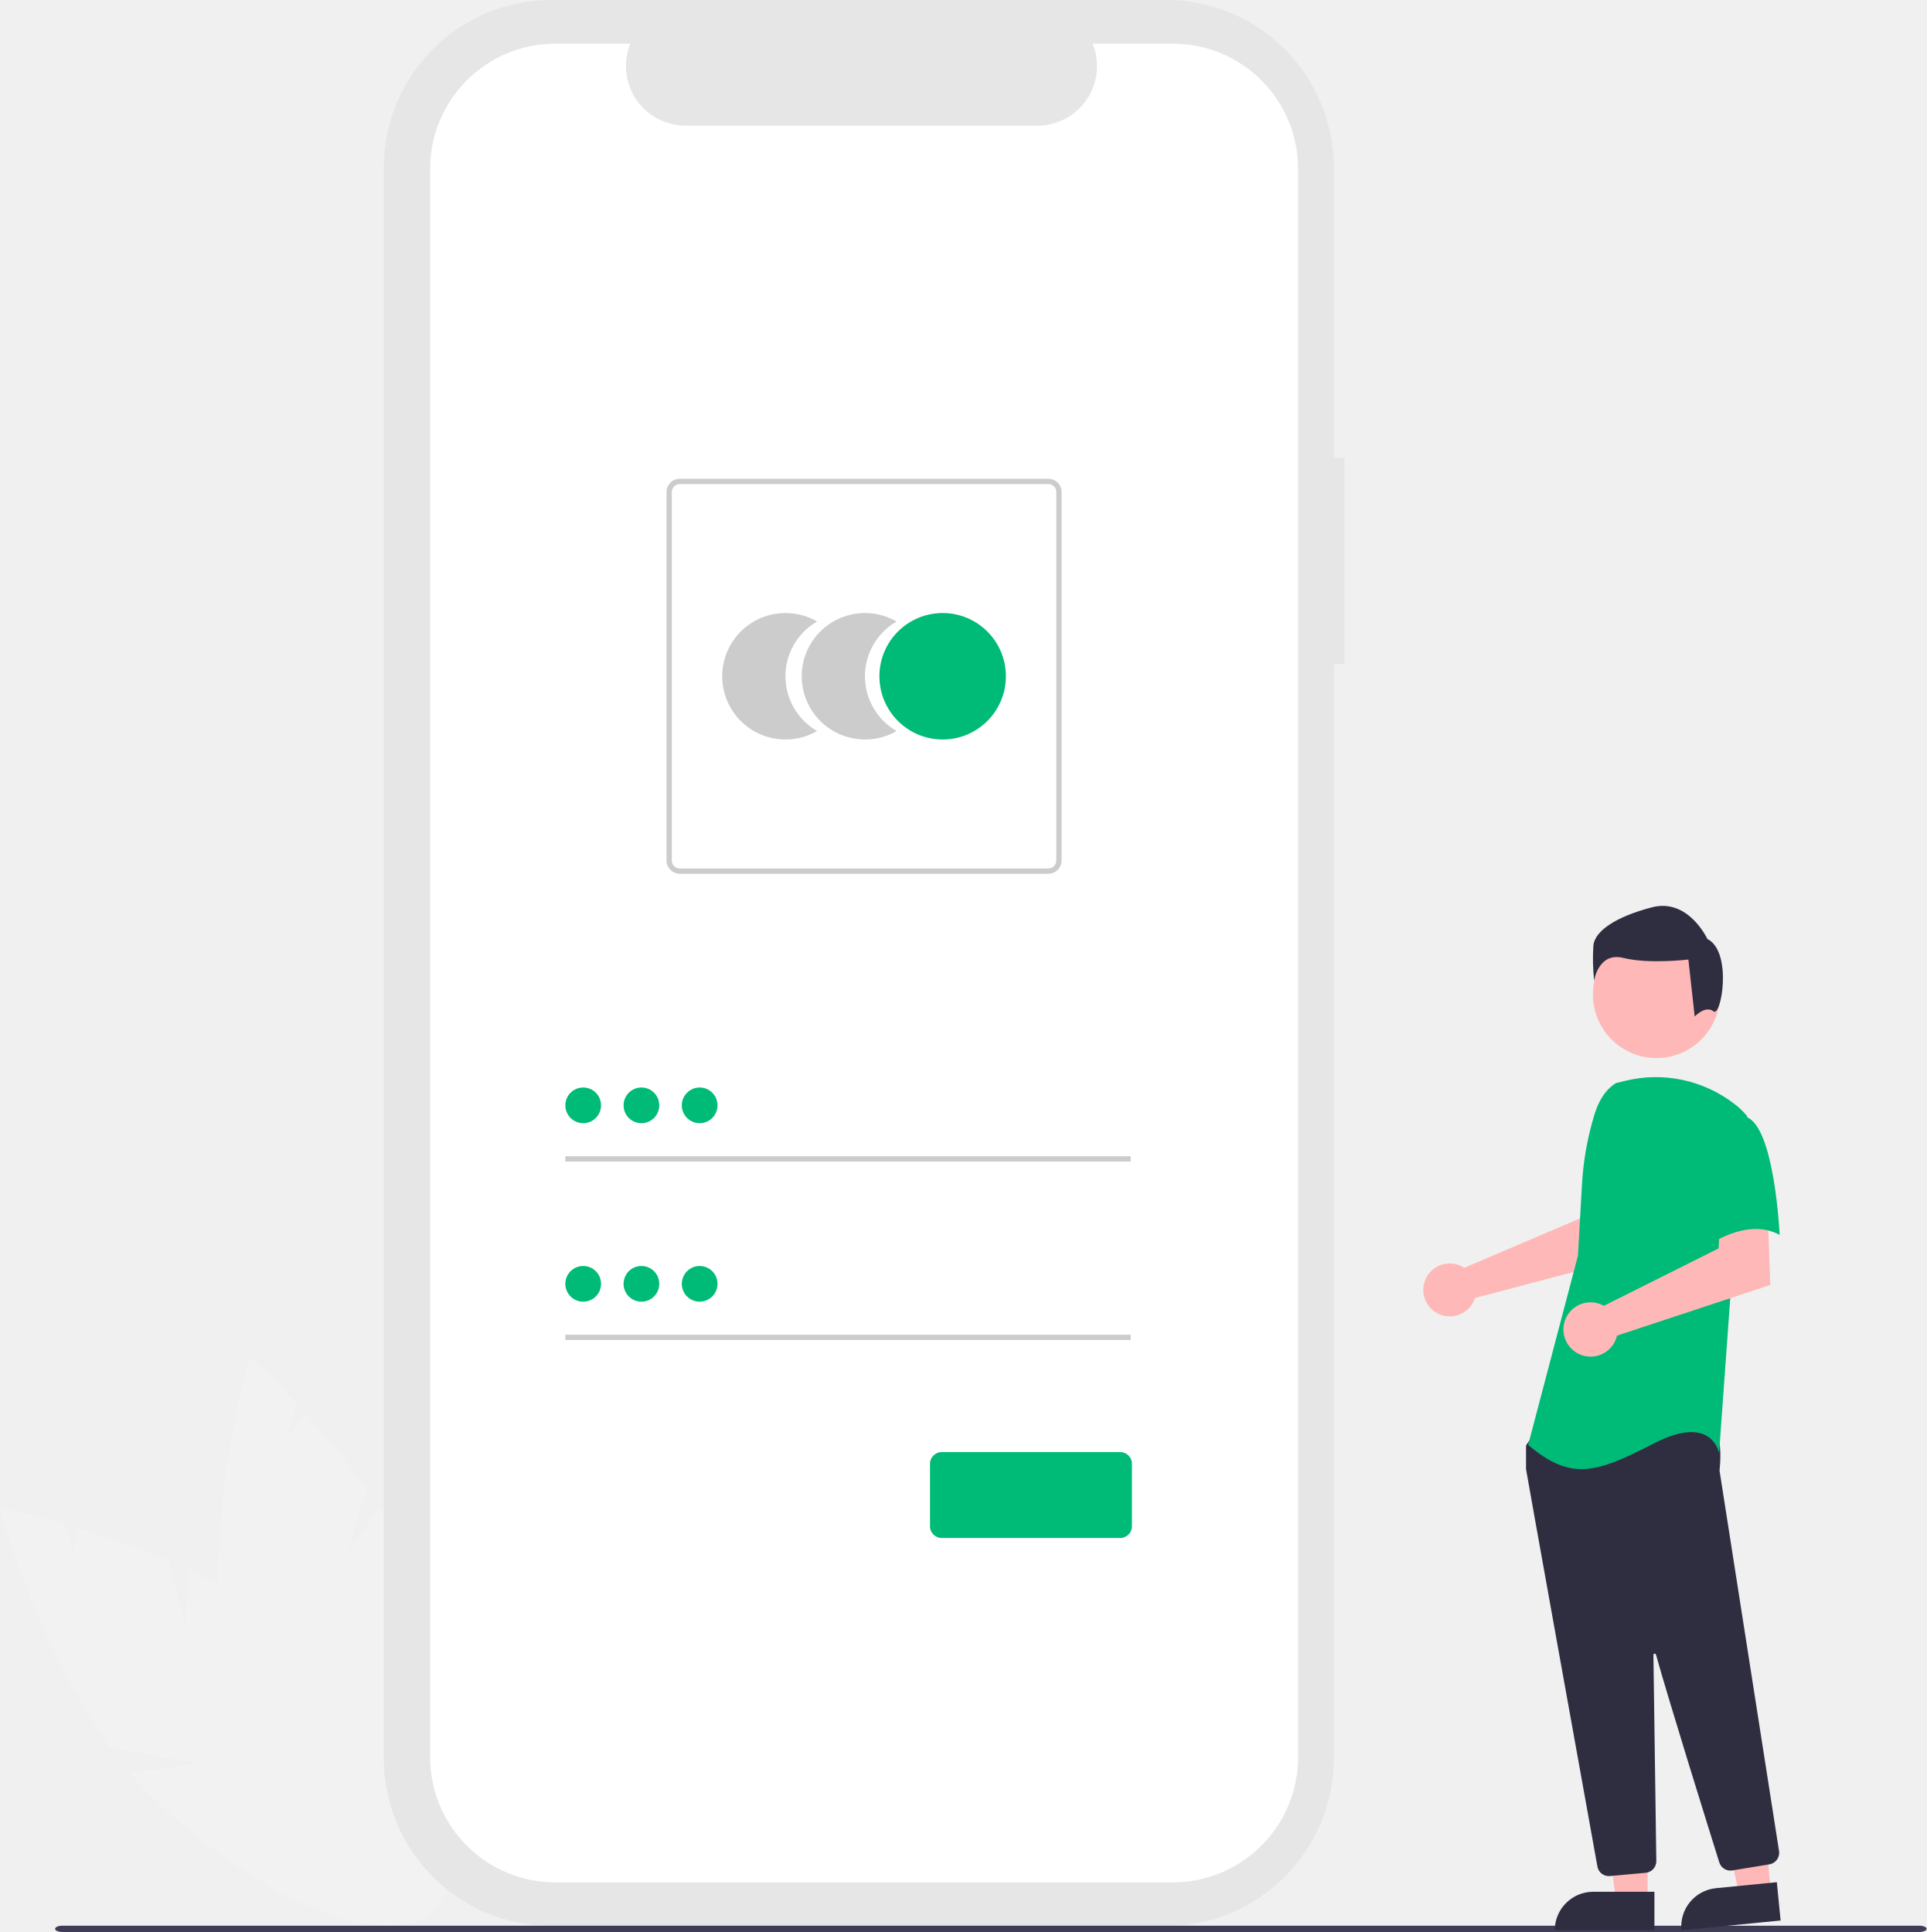
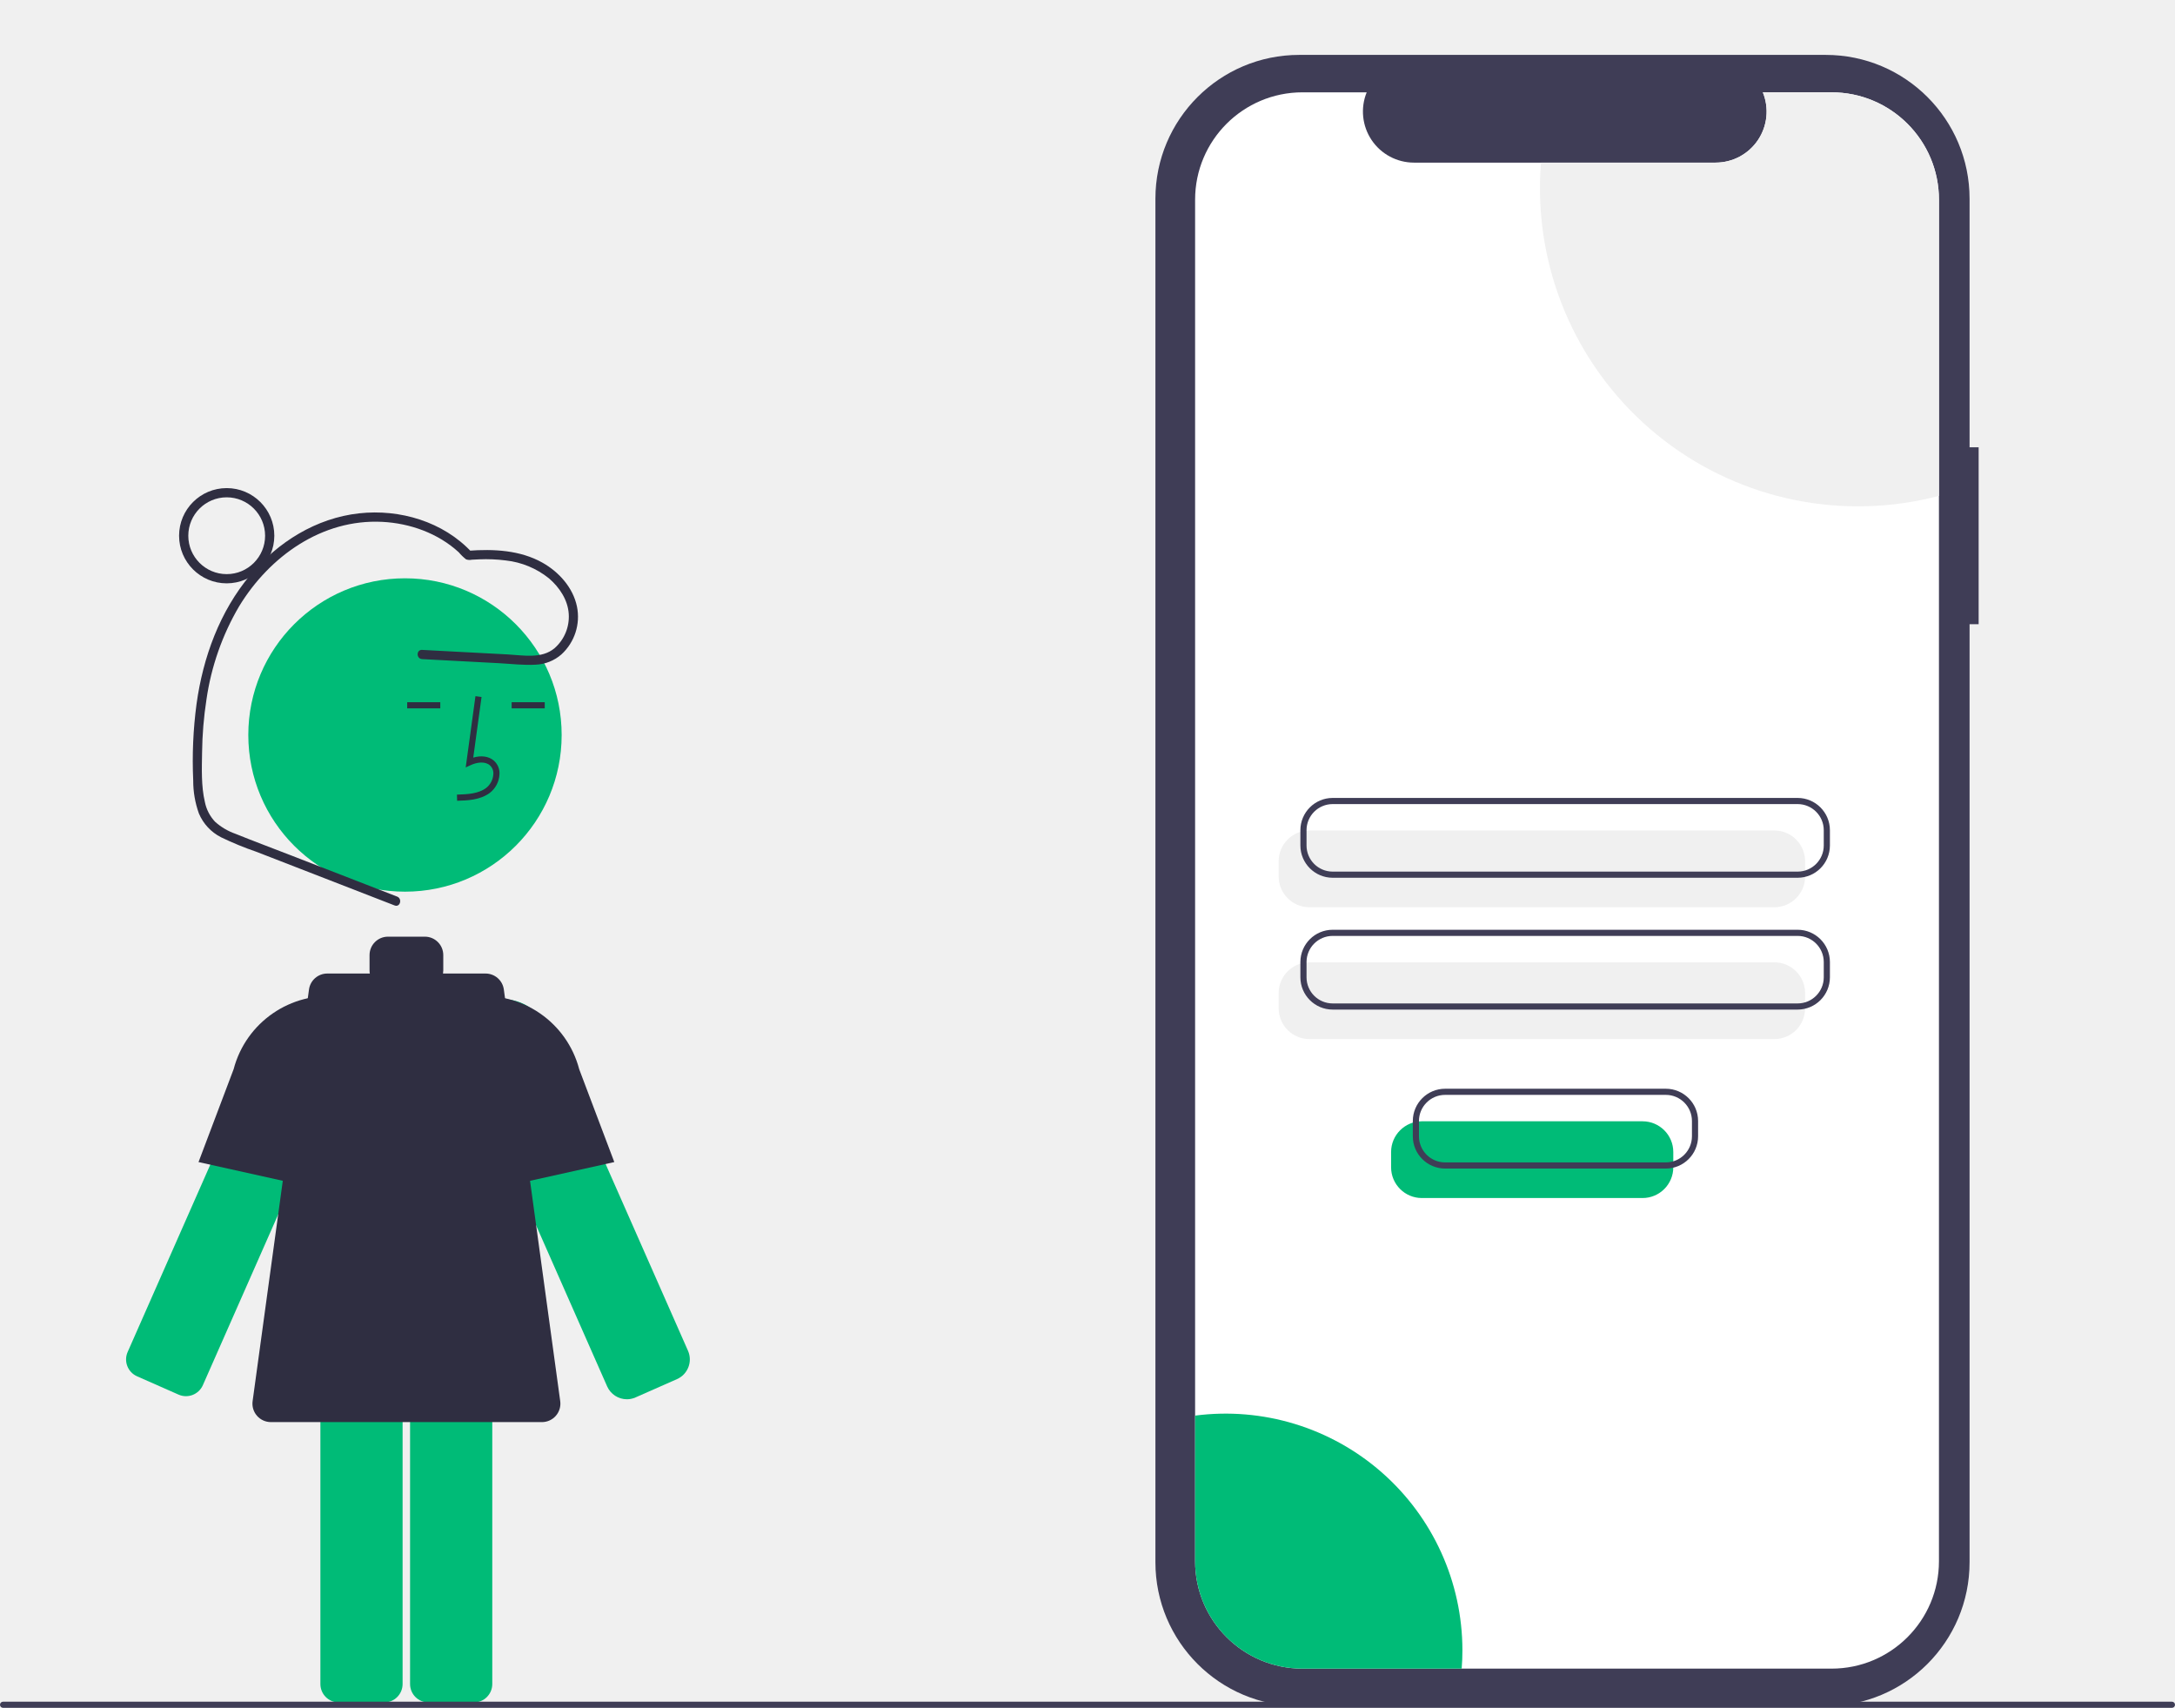
- <svg xmlns="http://www.w3.org/2000/svg" data-name="Layer 1" width="744.848" height="747.077" viewBox="0 0 744.848 747.077">
-   <path id="fa3b9e12-7275-481e-bee9-64fd9595a50d-214" data-name="Path 1" d="M299.205,705.809l-6.56-25.872a335.967,335.967,0,0,0-35.643-12.788l-.828,12.024-3.358-13.247c-15.021-4.294-25.24-6.183-25.24-6.183s13.8,52.489,42.754,92.617l33.734,5.926-26.207,3.779a135.926,135.926,0,0,0,11.719,12.422c42.115,39.092,89.024,57.028,104.773,40.06s-5.625-62.412-47.74-101.5c-13.056-12.119-29.457-21.844-45.875-29.5Z" transform="translate(-227.576 -76.46149)" fill="#f2f2f2" />
-   <path id="bde08021-c30f-4979-a9d8-cb90b72b5ca2-215" data-name="Path 2" d="M361.591,677.706l7.758-25.538a335.94,335.94,0,0,0-23.9-29.371l-6.924,9.865,3.972-13.076c-10.641-11.436-18.412-18.335-18.412-18.335s-15.315,52.067-11.275,101.384l25.815,22.51-24.392-10.312a135.919,135.919,0,0,0,3.614,16.694c15.846,55.234,46.731,94.835,68.983,88.451s27.446-56.335,11.6-111.569c-4.912-17.123-13.926-33.926-24.023-48.965Z" transform="translate(-227.576 -76.46149)" fill="#f2f2f2" />
-   <path id="b3ac2088-de9b-4f7f-bc99-0ed9705c1a9d-216" data-name="Path 22" d="M747.327,253.445h-4.092v-112.1a64.883,64.883,0,0,0-64.883-64.883H440.845a64.883,64.883,0,0,0-64.883,64.883v615a64.883,64.883,0,0,0,64.883,64.883H678.352a64.883,64.883,0,0,0,64.882-64.883v-423.105h4.092Z" transform="translate(-227.576 -76.46149)" fill="#e6e6e6" />
-   <path id="b2715b96-3117-487c-acc0-20904544b5b7-217" data-name="Path 23" d="M680.97,93.335h-31a23.02,23.02,0,0,1-21.316,31.714H492.589a23.02,23.02,0,0,1-21.314-31.714H442.319a48.454,48.454,0,0,0-48.454,48.454v614.107a48.454,48.454,0,0,0,48.454,48.454H680.97a48.454,48.454,0,0,0,48.454-48.454h0V141.788a48.454,48.454,0,0,0-48.454-48.453Z" transform="translate(-227.576 -76.46149)" fill="#fff" />
-   <path id="b06d66ec-6c84-45dd-8c27-1263a6253192-218" data-name="Path 6" d="M531.234,337.965a24.437,24.437,0,0,1,12.23-21.174,24.45,24.45,0,1,0,0,42.345A24.434,24.434,0,0,1,531.234,337.965Z" transform="translate(-227.576 -76.46149)" fill="#ccc" />
-   <path id="e73810fe-4cf4-40cc-8c7c-ca544ce30bd4-219" data-name="Path 7" d="M561.971,337.965a24.436,24.436,0,0,1,12.23-21.174,24.45,24.45,0,1,0,0,42.345A24.434,24.434,0,0,1,561.971,337.965Z" transform="translate(-227.576 -76.46149)" fill="#ccc" />
-   <circle id="a4813fcf-056e-4514-bb8b-e6506f49341f" data-name="Ellipse 1" cx="364.434" cy="261.502" r="24.45" fill="#00bb77" />
-   <path id="bbe451c3-febc-41ba-8083-4c8307a2e73e-220" data-name="Path 8" d="M632.872,414.33h-142.5a5.123,5.123,0,0,1-5.117-5.117v-142.5a5.123,5.123,0,0,1,5.117-5.117h142.5a5.123,5.123,0,0,1,5.117,5.117v142.5A5.123,5.123,0,0,1,632.872,414.33Zm-142.5-150.686a3.073,3.073,0,0,0-3.07,3.07v142.5a3.073,3.073,0,0,0,3.07,3.07h142.5a3.073,3.073,0,0,0,3.07-3.07v-142.5a3.073,3.073,0,0,0-3.07-3.07Z" transform="translate(-227.576 -76.46149)" fill="#ccc" />
-   <rect id="bb28937d-932f-4fdf-befe-f406e51091fe" data-name="Rectangle 1" x="218.562" y="447.102" width="218.552" height="2.047" fill="#ccc" />
-   <circle id="fcef55fc-4968-45b2-93bb-1a1080c85fc7" data-name="Ellipse 2" cx="225.464" cy="427.42" r="6.902" fill="#00bb77" />
-   <rect id="ff33d889-4c74-4b91-85ef-b4882cc8fe76" data-name="Rectangle 2" x="218.562" y="516.118" width="218.552" height="2.047" fill="#ccc" />
-   <circle id="e8fa0310-b872-4adf-aedd-0c6eda09f3b8" data-name="Ellipse 3" cx="225.464" cy="496.437" r="6.902" fill="#00bb77" />
-   <path d="M660.69,671.172H591.622a4.505,4.505,0,0,1-4.5-4.5v-24.208a4.505,4.505,0,0,1,4.5-4.5h69.068a4.505,4.505,0,0,1,4.5,4.5v24.208A4.505,4.505,0,0,1,660.69,671.172Z" transform="translate(-227.576 -76.46149)" fill="#00bb77" />
-   <circle id="e12ee00d-aa4a-4413-a013-11d20b7f97f7" data-name="Ellipse 7" cx="247.978" cy="427.42" r="6.902" fill="#00bb77" />
-   <circle id="f58f497e-6949-45c8-be5f-eee2aa0f6586" data-name="Ellipse 8" cx="270.492" cy="427.42" r="6.902" fill="#00bb77" />
-   <circle id="b4d4939a-c6e6-4f4d-ba6c-e8b05485017d" data-name="Ellipse 9" cx="247.978" cy="496.437" r="6.902" fill="#00bb77" />
-   <circle id="aff120b1-519b-4e96-ac87-836aa55663de" data-name="Ellipse 10" cx="270.492" cy="496.437" r="6.902" fill="#00bb77" />
-   <path id="f1094013-1297-477a-ac57-08eac07c4bd5-221" data-name="Path 88" d="M969.642,823.539H251.656c-1.537,0-2.782-.546-2.782-1.218s1.245-1.219,2.782-1.219H969.642c1.536,0,2.782.546,2.782,1.219S971.178,823.539,969.642,823.539Z" transform="translate(-227.576 -76.46149)" fill="#3f3d56" />
-   <path d="M792.253,565.923a10.094,10.094,0,0,1,1.411.787l44.852-19.143,1.601-11.815,17.922-.11-1.059,27.098-59.2,15.656a10.608,10.608,0,0,1-.447,1.208,10.235,10.235,0,1,1-5.079-13.682Z" transform="translate(-227.576 -76.46149)" fill="#ffb8b8" />
-   <polygon points="636.98 735.021 624.72 735.021 618.888 687.733 636.982 687.734 636.98 735.021" fill="#ffb8b8" />
-   <path d="M615.963,731.518h23.644a0,0,0,0,1,0,0v14.887a0,0,0,0,1,0,0H601.076a0,0,0,0,1,0,0v0A14.887,14.887,0,0,1,615.963,731.518Z" fill="#2f2e41" />
-   <polygon points="684.66 731.557 672.459 732.759 662.018 686.271 680.025 684.497 684.66 731.557" fill="#ffb8b8" />
-   <path d="M891.686,806.128h23.644a0,0,0,0,1,0,0v14.887a0,0,0,0,1,0,0H876.799a0,0,0,0,1,0,0v0A14.887,14.887,0,0,1,891.686,806.128Z" transform="translate(-303.0087 15.2906) rotate(-5.62529)" fill="#2f2e41" />
-   <circle cx="640.393" cy="384.574" r="24.561" fill="#ffb8b8" />
-   <path d="M849.556,801.919a4.471,4.471,0,0,1-4.415-3.697c-6.346-35.226-27.088-150.405-27.584-153.596a1.427,1.427,0,0,1-.016-.222v-8.588a1.489,1.489,0,0,1,.279-.872l2.74-3.838a1.478,1.478,0,0,1,1.144-.625c15.622-.732,66.784-2.879,69.256.209h0c2.482,3.104,1.605,12.507,1.404,14.36l.01.193,22.985,146.995a4.512,4.512,0,0,1-3.715,5.135l-14.356,2.365a4.521,4.521,0,0,1-5.025-3.093c-4.44-14.188-19.329-61.918-24.489-80.387a.499.499,0,0,0-.98.139c.258,17.605.881,62.523,1.096,78.037l.023,1.671a4.518,4.518,0,0,1-4.093,4.536l-13.844,1.258C849.836,801.914,849.695,801.919,849.556,801.919Z" transform="translate(-227.576 -76.46149)" fill="#2f2e41" />
-   <path id="ae7af94f-88d7-4204-9f07-e3651de85c05-222" data-name="Path 99" d="M852.381,495.254c-4.286,2.548-6.851,7.23-8.323,11.995a113.681,113.681,0,0,0-4.884,27.159l-1.556,27.6-19.255,73.17c16.689,14.121,26.315,10.912,48.78-.639s25.032,3.851,25.032,3.851l4.492-62.258,6.418-68.032a30.164,30.164,0,0,0-4.861-4.674,49.658,49.658,0,0,0-42.442-8.995Z" transform="translate(-227.576 -76.46149)" fill="#00bb77" />
-   <path d="M846.127,580.7a10.526,10.526,0,0,1,1.501.704l44.348-22.197.736-12.026,18.294-1.261.98,27.413L852.72,592.932a10.496,10.496,0,1,1-6.593-12.232Z" transform="translate(-227.576 -76.46149)" fill="#ffb8b8" />
-   <path id="a6768b0e-63d0-4b31-8462-9b2e0b00f0fd-223" data-name="Path 101" d="M902.766,508.412c10.912,3.851,12.834,45.574,12.834,45.574-12.837-7.06-28.241,4.493-28.241,4.493s-3.209-10.912-7.06-25.032a24.53,24.53,0,0,1,5.134-23.106S891.854,504.558,902.766,508.412Z" transform="translate(-227.576 -76.46149)" fill="#00bb77" />
-   <path id="bfd7963f-0cf8-4885-9d3a-2c00bccda2e3-224" data-name="Path 102" d="M889.991,467.531c-3.06-2.448-7.235,2.002-7.235,2.002l-2.448-22.033s-15.301,1.833-25.093-.612-11.323,8.875-11.323,8.875a78.58,78.58,0,0,1-.306-13.771c.612-5.508,8.568-11.017,22.645-14.689S887.652,439.543,887.652,439.543C897.445,444.439,893.051,469.979,889.991,467.531Z" transform="translate(-227.576 -76.46149)" fill="#2f2e41" />
+ <svg xmlns="http://www.w3.org/2000/svg" data-name="Layer 1" width="708" height="555.867" viewBox="0 0 708 555.867">
+   <path id="b10fb2cf-c586-4c5f-9fbf-e678f5ffa3db-679" data-name="Path 133" d="M890.465,679.515a211.722,211.722,0,0,1-46.196,37.27c-.392.241-.79.467-1.189.7l-27.639-24.463c.29-.27.612-.572.958-.905C836.992,672.563,939.229,535.838,946.042,502.544,945.572,505.317,952.189,614.094,890.465,679.515Z" transform="translate(-246 -172.0663)" fill="#f0f0f0" />
+   <path id="a32c10c7-75df-4179-a648-6a8d2a687209-680" data-name="Path 134" d="M849.602,721.505c-.523.125-1.054.241-1.588.348l-20.735-18.353c.405-.141.879-.309,1.42-.496,8.897-3.15,35.394-12.66,61.764-23.492,28.334-11.644,56.533-24.8,62.598-33.227C951.76,648.244,911.686,707.622,849.602,721.505Z" transform="translate(-246 -172.0663)" fill="#f0f0f0" />
+   <path d="M890.082,317.646h-2.953V236.753a46.819,46.819,0,0,0-46.819-46.819H668.926a46.819,46.819,0,0,0-46.819,46.819v443.789a46.819,46.819,0,0,0,46.819,46.819H840.31a46.819,46.819,0,0,0,46.819-46.819V375.228h2.953Z" transform="translate(-246 -172.0663)" fill="#3f3d56" />
+   <path d="M877.163,237.074V680.217a34.957,34.957,0,0,1-34.969,34.957H669.984a34.954,34.954,0,0,1-34.957-34.957V237.074a34.954,34.954,0,0,1,34.957-34.957h20.898a16.619,16.619,0,0,0,15.383,22.88h98.181a16.601,16.601,0,0,0,15.384-22.88H842.193A34.957,34.957,0,0,1,877.163,237.074Z" transform="translate(-246 -172.0663)" fill="#fff" />
+   <path d="M823.595,467.355H672.228a10.011,10.011,0,0,1-10-10v-4.978a10.011,10.011,0,0,1,10-10h151.367a10.011,10.011,0,0,1,10,10v4.978A10.011,10.011,0,0,1,823.595,467.355Z" transform="translate(-246 -172.0663)" fill="#f0f0f0" />
+   <path d="M823.595,510.262H672.228a10.011,10.011,0,0,1-10-10v-4.978a10.011,10.011,0,0,1,10-10h151.367a10.011,10.011,0,0,1,10,10v4.978A10.011,10.011,0,0,1,823.595,510.262Z" transform="translate(-246 -172.0663)" fill="#f0f0f0" />
+   <path d="M831.166,457.759H679.8a10.512,10.512,0,0,1-10.5-10.5v-4.978a10.512,10.512,0,0,1,10.5-10.5h151.367a10.512,10.512,0,0,1,10.5,10.5v4.978A10.512,10.512,0,0,1,831.166,457.759Zm-151.367-23.978a8.51,8.51,0,0,0-8.5,8.5v4.978a8.51,8.51,0,0,0,8.5,8.5h151.367a8.51,8.51,0,0,0,8.5-8.5v-4.978a8.51,8.51,0,0,0-8.5-8.5Z" transform="translate(-246 -172.0663)" fill="#3f3d56" />
+   <path d="M831.166,500.666H679.8a10.512,10.512,0,0,1-10.5-10.5V485.189a10.512,10.512,0,0,1,10.5-10.5h151.367a10.512,10.512,0,0,1,10.5,10.5v4.978A10.512,10.512,0,0,1,831.166,500.666ZM679.8,476.689a8.51,8.51,0,0,0-8.5,8.5v4.978a8.51,8.51,0,0,0,8.5,8.5h151.367a8.51,8.51,0,0,0,8.5-8.5V485.189a8.51,8.51,0,0,0-8.5-8.5Z" transform="translate(-246 -172.0663)" fill="#3f3d56" />
+   <path d="M877.163,237.074V333.464A103.539,103.539,0,0,1,747.28,233.389q0-4.24.341-8.392h56.826a16.601,16.601,0,0,0,15.384-22.88H842.193A34.957,34.957,0,0,1,877.163,237.074Z" transform="translate(-246 -172.0663)" fill="#f0f0f0" />
+   <path d="M722.041,709.154c0,2.032-.076,4.038-.24,6.02H669.984a34.954,34.954,0,0,1-34.957-34.957v-47.4a77.073,77.073,0,0,1,87.013,76.337Z" transform="translate(-246 -172.0663)" fill="#00bb77" />
+   <path d="M304.121,625.985a6.007,6.007,0,0,0,7.911-3.067l46.679-105.794a13.379,13.379,0,0,0-17.077-17.876h-0a13.199,13.199,0,0,0-6.75,5.78,13.649,13.649,0,0,0-.654,1.293l-46.679,105.794a6,6,0,0,0,3.067,7.912Z" transform="translate(-246 -172.0663)" fill="#00bb77" />
+   <path d="M356.795,560.557l-46.172-10.261,11.428-30.232a31.95,31.95,0,0,1,34.299-23.628l.445.049Z" transform="translate(-246 -172.0663)" fill="#2f2e41" />
+   <path d="M450.055,627.498a7.028,7.028,0,0,1-6.412-4.177L396.964,517.527a14.381,14.381,0,0,1,25.609-12.997v-0a14.618,14.618,0,0,1,.703,1.388l46.679,105.794a7,7,0,0,1-3.579,9.23l-13.961,6.16-.007-.016A6.944,6.944,0,0,1,450.055,627.498Z" transform="translate(-246 -172.0663)" fill="#00bb77" />
+   <path d="M385.485,591.169a6.007,6.007,0,0,0-6,6V720.183a6.007,6.007,0,0,0,6,6H400.245a6.007,6.007,0,0,0,6-6V597.169a6.007,6.007,0,0,0-6-6Z" transform="translate(-246 -172.0663)" fill="#00bb77" />
+   <path d="M356.293,591.169a6.007,6.007,0,0,0-6,6V720.183a6.007,6.007,0,0,0,6,6h14.76a6.007,6.007,0,0,0,6-6V597.169a6.007,6.007,0,0,0-6-6Z" transform="translate(-246 -172.0663)" fill="#00bb77" />
+   <circle cx="131.828" cy="239.224" r="51" fill="#00bb77" />
+   <path d="M394.8,432.699c3.306-.092,7.42-.207,10.59-2.522a8.133,8.133,0,0,0,3.2-6.073,5.471,5.471,0,0,0-1.86-4.493c-1.656-1.399-4.073-1.727-6.678-.961l2.699-19.726-1.981-.271L397.596,421.843l1.655-.759c1.918-.88,4.552-1.328,6.188.055a3.515,3.515,0,0,1,1.153,2.896,6.147,6.147,0,0,1-2.381,4.528c-2.467,1.802-5.746,2.034-9.466,2.138Z" transform="translate(-246 -172.0663)" fill="#2f2e41" />
+   <rect x="166.55" y="228.559" width="10.772" height="2" fill="#2f2e41" />
+   <rect x="132.55" y="228.559" width="10.772" height="2" fill="#2f2e41" />
+   <path d="M428.362,628.119l-18.356-134a6,6,0,0,0-5.945-5.186H390.205a6.025,6.025,0,0,0,.09-1v-5a6,6,0,0,0-6-6h-12a6,6,0,0,0-6,6v5a6.025,6.025,0,0,0,.09,1H352.53a6,6,0,0,0-5.945,5.186l-18.356,134a6,6,0,0,0,5.944,6.814h88.244A6,6,0,0,0,428.362,628.119Z" transform="translate(-246 -172.0663)" fill="#2f2e41" />
+   <path d="M399.795,560.557V496.486l.445-.049a31.961,31.961,0,0,1,34.315,23.68l11.411,30.18Z" transform="translate(-246 -172.0663)" fill="#2f2e41" />
+   <path d="M375.26,463.882l-35.275-13.692c-5.768-2.239-11.569-4.41-17.307-6.726a19.726,19.726,0,0,1-6.662-3.926,13.09,13.09,0,0,1-3.321-6.427c-1.223-5.171-1.002-10.825-.915-16.102a122.699,122.699,0,0,1,1.422-17.241,83.286,83.286,0,0,1,10.65-30.38c9.893-16.232,26.937-28.444,46.543-27.469,9.077.451,18.206,3.708,24.949,9.914a15.751,15.751,0,0,0,2.355,2.282,3.268,3.268,0,0,0,1.876.126q1.234-.079,2.471-.121a51.043,51.043,0,0,1,8.566.359,27.121,27.121,0,0,1,14.13,5.867c3.37,2.899,6.112,6.992,6.395,11.54a13.66,13.66,0,0,1-4.614,11.151c-4.209,3.547-10.213,2.3-15.261,2.033l-18.494-.98-9.37-.496c-1.929-.102-1.924,2.898,0,3l24.905,1.319c4.002.212,8.127.732,12.132.492a13.574,13.574,0,0,0,8.333-3.352,16.628,16.628,0,0,0,5.037-15.601c-1.284-6.138-5.852-11.215-11.207-14.235-7.286-4.11-15.988-4.504-24.141-3.896l1.061.439c-9.222-9.898-23.349-14.077-36.61-12.615-14.002,1.544-26.456,9.356-35.404,20.038-9.976,11.909-15.413,26.76-17.527,42.03a139.839,139.839,0,0,0-1.082,24.88,31.35,31.35,0,0,0,1.852,10.751,15.39,15.39,0,0,0,7.225,7.746,103.398,103.398,0,0,0,11.468,4.711L342.436,454.344l25.528,9.909,6.498,2.522c1.801.699,2.581-2.201.798-2.893Z" transform="translate(-246 -172.0663)" fill="#2f2e41" />
+   <path d="M319.795,361.934a15.5,15.5,0,1,1,15.5-15.5A15.517,15.517,0,0,1,319.795,361.934Zm0-28a12.5,12.5,0,1,0,12.5,12.5A12.514,12.514,0,0,0,319.795,333.934Z" transform="translate(-246 -172.0663)" fill="#2f2e41" />
+   <rect x="528.177" y="440.815" width="42.237" height="42.237" transform="translate(147.6141 -410.7547) rotate(37.40978)" fill="#f0f0f0" />
+   <path d="M389.295,228.934a33.949,33.949,0,0,1,27.277,13.702l19.59-25.614-58.779-44.956-44.956,58.779,25.333,19.376A34.003,34.003,0,0,1,389.295,228.934Z" transform="translate(-246 -172.0663)" fill="#f0f0f0" />
+   <path d="M953,727.934H247a1,1,0,0,1,0-2H953a1,1,0,0,1,0,2Z" transform="translate(-246 -172.0663)" fill="#3f3d56" />
+   <path d="M780.687,562.003H708.825a10.011,10.011,0,0,1-10-10v-4.978a10.011,10.011,0,0,1,10-10h71.862a10.011,10.011,0,0,1,10,10v4.978A10.011,10.011,0,0,1,780.687,562.003Z" transform="translate(-246 -172.0663)" fill="#00bb77" />
+   <path d="M788.259,552.407H716.397a10.512,10.512,0,0,1-10.5-10.5v-4.978a10.512,10.512,0,0,1,10.5-10.5h71.862a10.512,10.512,0,0,1,10.5,10.5v4.978A10.512,10.512,0,0,1,788.259,552.407Zm-71.862-23.978a8.51,8.51,0,0,0-8.5,8.5v4.978a8.51,8.51,0,0,0,8.5,8.5h71.862a8.51,8.51,0,0,0,8.5-8.5v-4.978a8.51,8.51,0,0,0-8.5-8.5Z" transform="translate(-246 -172.0663)" fill="#3f3d56" />
</svg>
